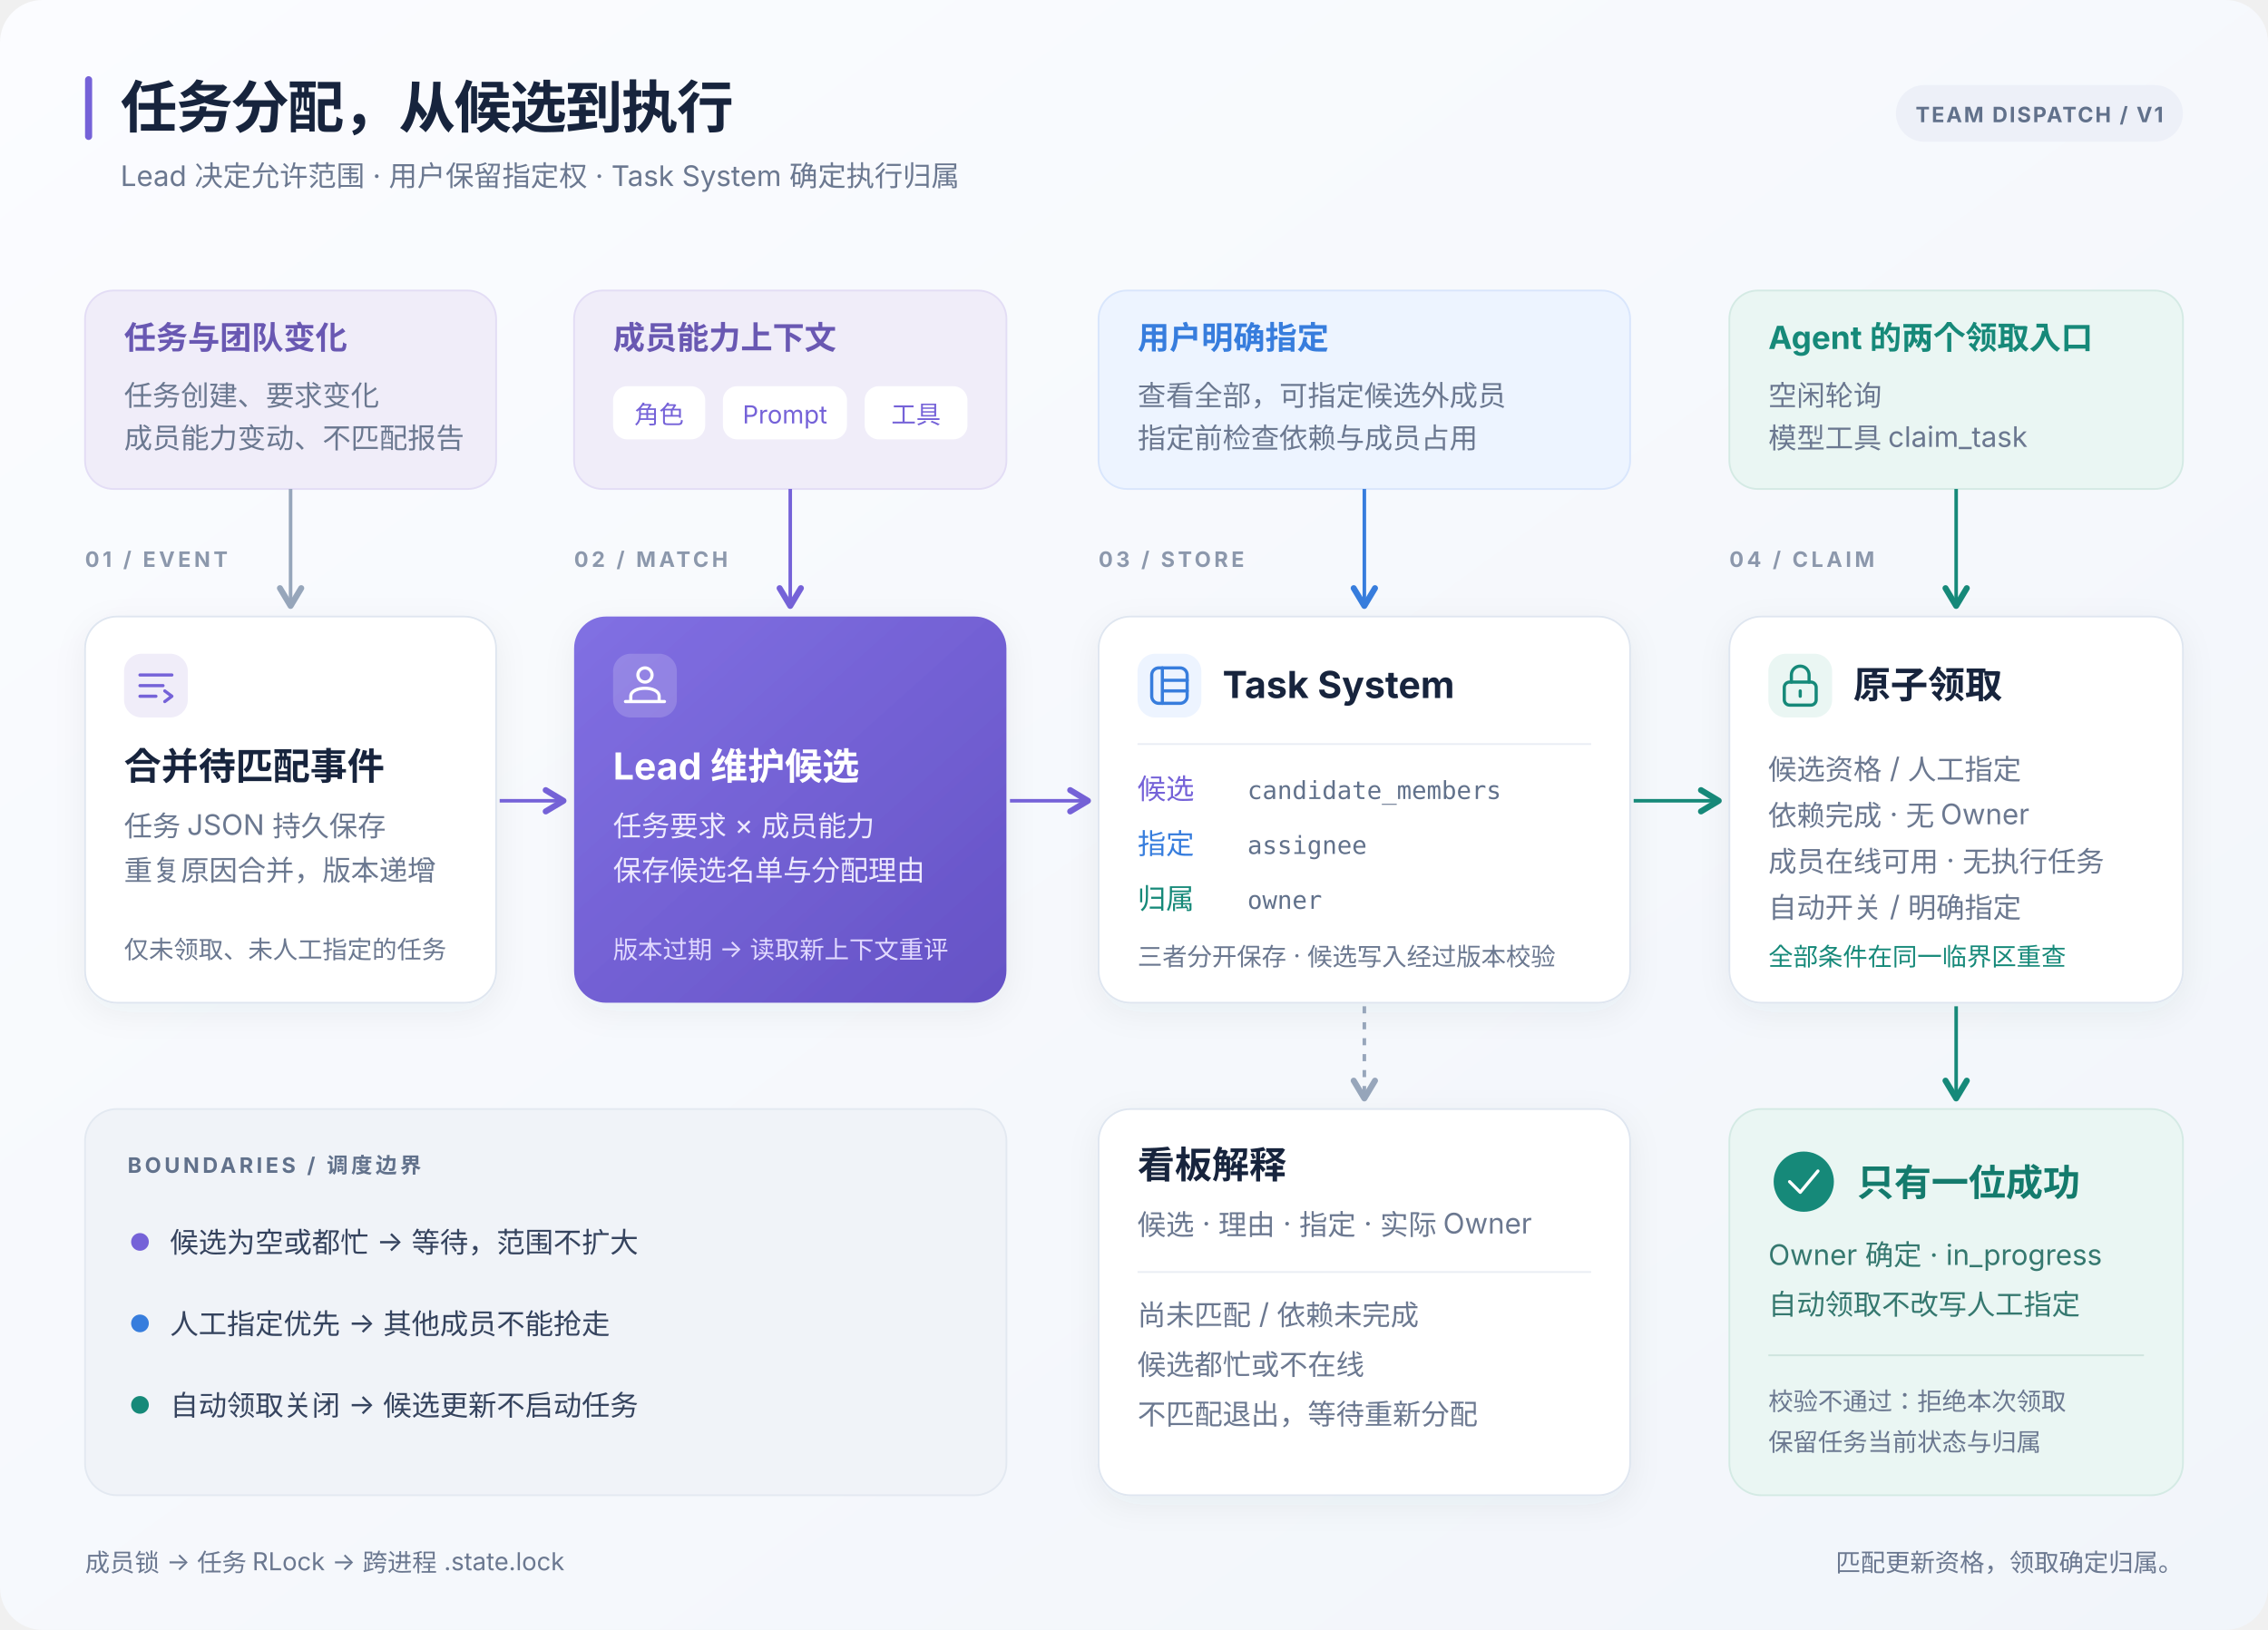
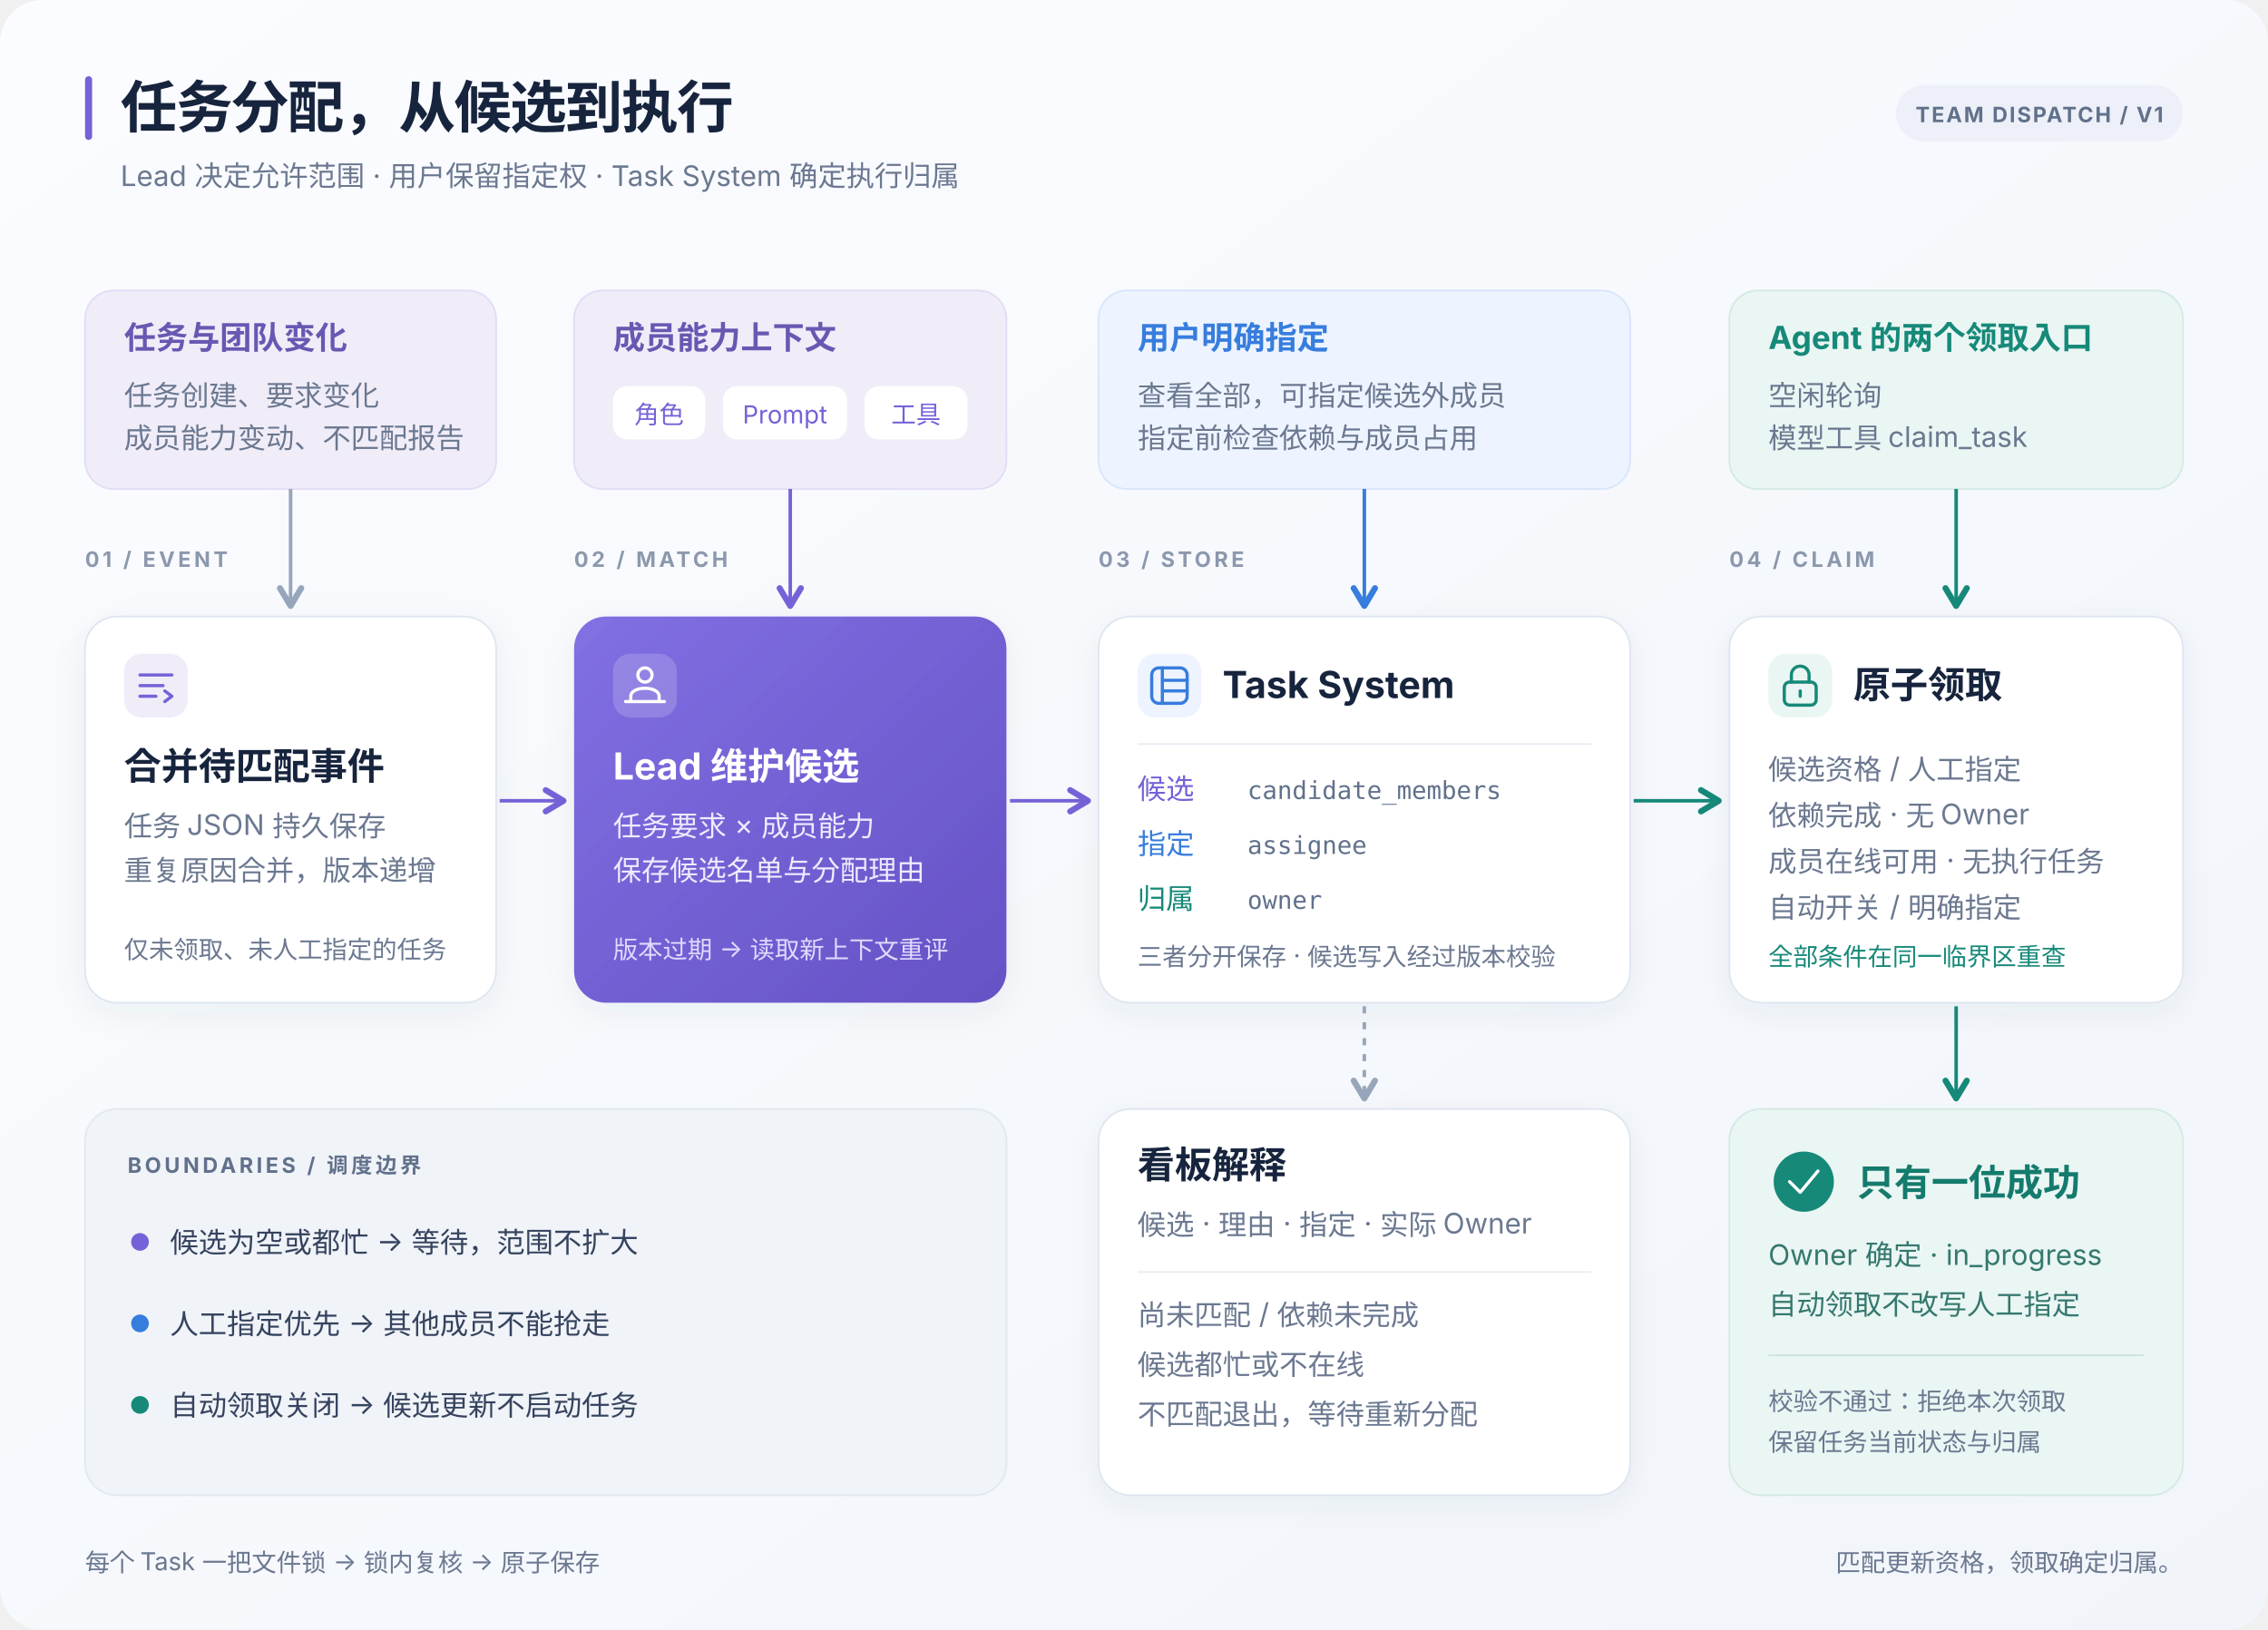
<svg xmlns="http://www.w3.org/2000/svg" width="1280" height="920" viewBox="0 0 1280 920" role="img" aria-labelledby="title desc">
  <defs>
    <linearGradient id="bg" x2="1" y2="1">
      <stop stop-color="#FBFCFF" />
      <stop offset="1" stop-color="#F1F5FA" />
    </linearGradient>
    <linearGradient id="lead" x2="1" y2="1">
      <stop stop-color="#8170E3" />
      <stop offset="1" stop-color="#6552C5" />
    </linearGradient>
    <filter id="shadow" x="-15%" y="-15%" width="130%" height="140%">
      <feDropShadow dx="0" dy="5" stdDeviation="9" flood-color="#273B62" flood-opacity=".055" />
    </filter>
    <marker id="arrow" markerWidth="8" markerHeight="8" refX="6" refY="4" orient="auto">
      <path d="M1 1 6 4 1 7" fill="none" stroke="#97A6BB" stroke-width="1.7" stroke-linecap="round" stroke-linejoin="round" />
    </marker>
    <marker id="purple-arrow" markerWidth="8" markerHeight="8" refX="6" refY="4" orient="auto">
      <path d="M1 1 6 4 1 7" fill="none" stroke="#7562D8" stroke-width="1.7" stroke-linecap="round" stroke-linejoin="round" />
    </marker>
    <marker id="blue-arrow" markerWidth="8" markerHeight="8" refX="6" refY="4" orient="auto">
      <path d="M1 1 6 4 1 7" fill="none" stroke="#377DDD" stroke-width="1.7" stroke-linecap="round" stroke-linejoin="round" />
    </marker>
    <marker id="green-arrow" markerWidth="8" markerHeight="8" refX="6" refY="4" orient="auto">
      <path d="M1 1 6 4 1 7" fill="none" stroke="#168979" stroke-width="1.7" stroke-linecap="round" stroke-linejoin="round" />
    </marker>
    <style>
      text { font-family: -apple-system, BlinkMacSystemFont, 'Segoe UI', 'PingFang SC', 'Microsoft YaHei', sans-serif; }
      .title { font-size: 32px; font-weight: 700; fill: #17243D; letter-spacing: -.6px; }
      .heading { font-size: 21px; font-weight: 650; fill: #17243D; }
      .body { font-size: 16px; fill: #6B7890; }
      .small { font-size: 14px; fill: #6B7890; }
      .eyebrow { font-size: 12px; font-weight: 700; letter-spacing: 1.8px; fill: #8C98AC; }
      .mono { font-family: 'SFMono-Regular', Consolas, monospace; font-size: 14px; fill: #61718B; }
      .card { fill: white; stroke: #DFE6F0; stroke-width: 1; filter: url(#shadow); }
      .icon { fill: none; stroke-width: 1.8; stroke-linecap: round; stroke-linejoin: round; }
      .connector { fill: none; stroke: #97A6BB; stroke-width: 2; marker-end: url(#arrow); }
    </style>
  </defs>
  <rect width="1280" height="920" rx="24" fill="url(#bg)" />
  <rect x="48" y="43" width="4" height="36" rx="2" fill="#7562D8" />
  <text x="68" y="72" class="title">任务分配，从候选到执行</text>
  <text x="68" y="105" class="body">Lead 决定允许范围 · 用户保留指定权 · Task System 确定执行归属</text>
  <rect x="1070" y="48" width="162" height="32" rx="16" fill="#EDF0F8" />
  <text x="1151" y="69" text-anchor="middle" class="eyebrow" style="fill:#61718B;letter-spacing:1px">TEAM DISPATCH / V1</text>
  <rect x="48" y="164" width="232" height="112" rx="16" fill="#F0EDF9" stroke="#E3DDF5" />
  <text x="70" y="197" class="heading" style="font-size:18px;fill:#6958B2">任务与团队变化</text>
  <text x="70" y="229" class="body">任务创建、要求变化</text>
  <text x="70" y="253" class="body">成员能力变动、不匹配报告</text>
  <rect x="324" y="164" width="244" height="112" rx="16" fill="#F0EDF9" stroke="#E3DDF5" />
  <text x="346" y="197" class="heading" style="font-size:18px;fill:#6958B2">成员能力上下文</text>
  <rect x="346" y="218" width="52" height="30" rx="8" fill="white" />
  <rect x="408" y="218" width="70" height="30" rx="8" fill="white" />
  <rect x="488" y="218" width="58" height="30" rx="8" fill="white" />
  <text x="372" y="239" text-anchor="middle" class="small" style="fill:#7562D8">角色</text>
  <text x="443" y="239" text-anchor="middle" class="small" style="fill:#7562D8">Prompt</text>
  <text x="517" y="239" text-anchor="middle" class="small" style="fill:#7562D8">工具</text>
  <rect x="620" y="164" width="300" height="112" rx="16" fill="#EDF4FF" stroke="#D9E6FC" />
  <text x="642" y="197" class="heading" style="font-size:18px;fill:#377DDD">用户明确指定</text>
  <text x="642" y="229" class="body">查看全部，可指定候选外成员</text>
  <text x="642" y="253" class="body">指定前检查依赖与成员占用</text>
  <rect x="976" y="164" width="256" height="112" rx="16" fill="#EAF6F3" stroke="#D4EAE4" />
  <text x="998" y="197" class="heading" style="font-size:18px;fill:#168979">Agent 的两个领取入口</text>
  <text x="998" y="229" class="body">空闲轮询</text>
  <text x="998" y="253" class="body">模型工具 claim_task</text>
  <path d="M164 276 V342" class="connector" />
  <path d="M446 276 V342" class="connector" style="stroke:#7562D8;marker-end:url(#purple-arrow)" />
  <path d="M770 276 V342" class="connector" style="stroke:#377DDD;marker-end:url(#blue-arrow)" />
  <path d="M1104 276 V342" class="connector" style="stroke:#168979;marker-end:url(#green-arrow)" />
  <text x="48" y="320" class="eyebrow">01 / EVENT</text>
  <text x="324" y="320" class="eyebrow">02 / MATCH</text>
  <text x="620" y="320" class="eyebrow">03 / STORE</text>
  <text x="976" y="320" class="eyebrow">04 / CLAIM</text>
  <rect x="48" y="348" width="232" height="218" rx="18" class="card" />
  <rect x="70" y="369" width="36" height="36" rx="10" fill="#F0EDF9" />
  <g class="icon" stroke="#7562D8" transform="translate(79 378)">
    <path d="M0 3 H18 M0 9 H13 M0 15 H9" />
    <path d="M14 12 18 15 14 18" />
  </g>
  <text x="70" y="440" class="heading">合并待匹配事件</text>
  <text x="70" y="472" class="body">任务 JSON 持久保存</text>
  <text x="70" y="497" class="body">重复原因合并，版本递增</text>
  <text x="70" y="541" class="small">仅未领取、未人工指定的任务</text>
  <path d="M282 452 H318" class="connector" style="stroke:#7562D8;marker-end:url(#purple-arrow)" />
  <rect x="324" y="348" width="244" height="218" rx="18" fill="url(#lead)" filter="url(#shadow)" />
  <rect x="346" y="369" width="36" height="36" rx="10" fill="white" fill-opacity=".17" />
  <g class="icon" stroke="white" transform="translate(353 376)">
    <circle cx="11" cy="5" r="4" />
    <path d="M3 20 V17 C3 11 19 11 19 17 V20 M0 20 H22" />
  </g>
  <text x="346" y="440" class="heading" style="fill:white">Lead 维护候选</text>
  <text x="346" y="472" class="body" style="fill:#EEEAFE">任务要求 × 成员能力</text>
  <text x="346" y="497" class="body" style="fill:#EEEAFE">保存候选名单与分配理由</text>
  <text x="346" y="541" class="small" style="fill:#E1D9FF">版本过期 → 读取新上下文重评</text>
  <path d="M570 452 H614" class="connector" style="stroke:#7562D8;marker-end:url(#purple-arrow)" />
  <rect x="620" y="348" width="300" height="218" rx="18" class="card" />
  <rect x="642" y="369" width="36" height="36" rx="10" fill="#EDF4FF" />
  <g class="icon" stroke="#377DDD" transform="translate(650 377)">
    <rect x="0" y="0" width="20" height="20" rx="4" />
    <path d="M6 0 V20 M6 7 H20 M6 13 H20" />
  </g>
  <text x="690" y="394" class="heading">Task System</text>
  <line x1="642" y1="420" x2="898" y2="420" stroke="#E9EDF4" />
  <text x="642" y="451" class="body" style="fill:#7562D8">候选</text>
  <text x="704" y="451" class="mono">candidate_members</text>
  <text x="642" y="482" class="body" style="fill:#377DDD">指定</text>
  <text x="704" y="482" class="mono">assignee</text>
  <text x="642" y="513" class="body" style="fill:#168979">归属</text>
  <text x="704" y="513" class="mono">owner</text>
  <text x="642" y="545" class="small">三者分开保存 · 候选写入经过版本校验</text>
  <path d="M922 452 H970" class="connector" style="stroke:#168979;marker-end:url(#green-arrow)" />
  <rect x="976" y="348" width="256" height="218" rx="18" class="card" />
  <rect x="998" y="369" width="36" height="36" rx="10" fill="#EAF6F3" />
  <g class="icon" stroke="#168979" transform="translate(1007 377)">
    <rect x="0" y="8" width="18" height="13" rx="3" />
    <path d="M4 8 V4 A5 5 0 0 1 14 4 V8 M9 13 V16" />
  </g>
  <text x="1046" y="394" class="heading">原子领取</text>
  <text x="998" y="440" class="body">候选资格 / 人工指定</text>
  <text x="998" y="466" class="body">依赖完成 · 无 Owner</text>
  <text x="998" y="492" class="body">成员在线可用 · 无执行任务</text>
  <text x="998" y="518" class="body">自动开关 / 明确指定</text>
  <text x="998" y="545" class="small" style="fill:#168979">全部条件在同一临界区重查</text>
  <path d="M770 568 V620" class="connector" style="stroke-dasharray:4 5" />
  <path d="M1104 568 V620" class="connector" style="stroke:#168979;marker-end:url(#green-arrow)" />
  <rect x="48" y="626" width="520" height="218" rx="18" fill="#F0F3F8" stroke="#E3E9F1" />
  <text x="72" y="662" class="eyebrow" style="fill:#61718B">BOUNDARIES / 调度边界</text>
  <circle cx="79" cy="701" r="5" fill="#7562D8" />
  <text x="96" y="707" class="body" style="fill:#35435E">候选为空或都忙 → 等待，范围不扩大</text>
  <circle cx="79" cy="747" r="5" fill="#377DDD" />
  <text x="96" y="753" class="body" style="fill:#35435E">人工指定优先 → 其他成员不能抢走</text>
  <circle cx="79" cy="793" r="5" fill="#168979" />
  <text x="96" y="799" class="body" style="fill:#35435E">自动领取关闭 → 候选更新不启动任务</text>
  <rect x="620" y="626" width="300" height="218" rx="18" class="card" />
  <text x="642" y="665" class="heading">看板解释</text>
  <text x="642" y="697" class="body">候选 · 理由 · 指定 · 实际 Owner</text>
  <line x1="642" y1="718" x2="898" y2="718" stroke="#E9EDF4" />
  <text x="642" y="748" class="body">尚未匹配 / 依赖未完成</text>
  <text x="642" y="776" class="body">候选都忙或不在线</text>
  <text x="642" y="804" class="body">不匹配退出，等待重新分配</text>
  <rect x="976" y="626" width="256" height="218" rx="18" fill="#EAF6F3" stroke="#D4EAE4" />
  <circle cx="1018" cy="667" r="17" fill="#168979" />
  <path d="M1010 667 1016 673 1026 661" class="icon" stroke="white" />
  <text x="1048" y="675" class="heading" style="fill:#147B6D">只有一位成功</text>
  <text x="998" y="714" class="body" style="fill:#35786F">Owner 确定 · in_progress</text>
  <text x="998" y="742" class="body" style="fill:#35786F">自动领取不改写人工指定</text>
  <line x1="998" y1="765" x2="1210" y2="765" stroke="#CEE4DE" />
  <text x="998" y="796" class="small">校验不通过：拒绝本次领取</text>
  <text x="998" y="819" class="small">保留任务当前状态与归属</text>
-   <text x="48" y="887" class="small">成员锁 → 任务 RLock → 跨进程 .state.lock</text>
+   <text x="48" y="887" class="small">每个 Task 一把文件锁 → 锁内复核 → 原子保存</text>
  <text x="1232" y="887" text-anchor="end" class="small">匹配更新资格，领取确定归属。</text>
</svg>
